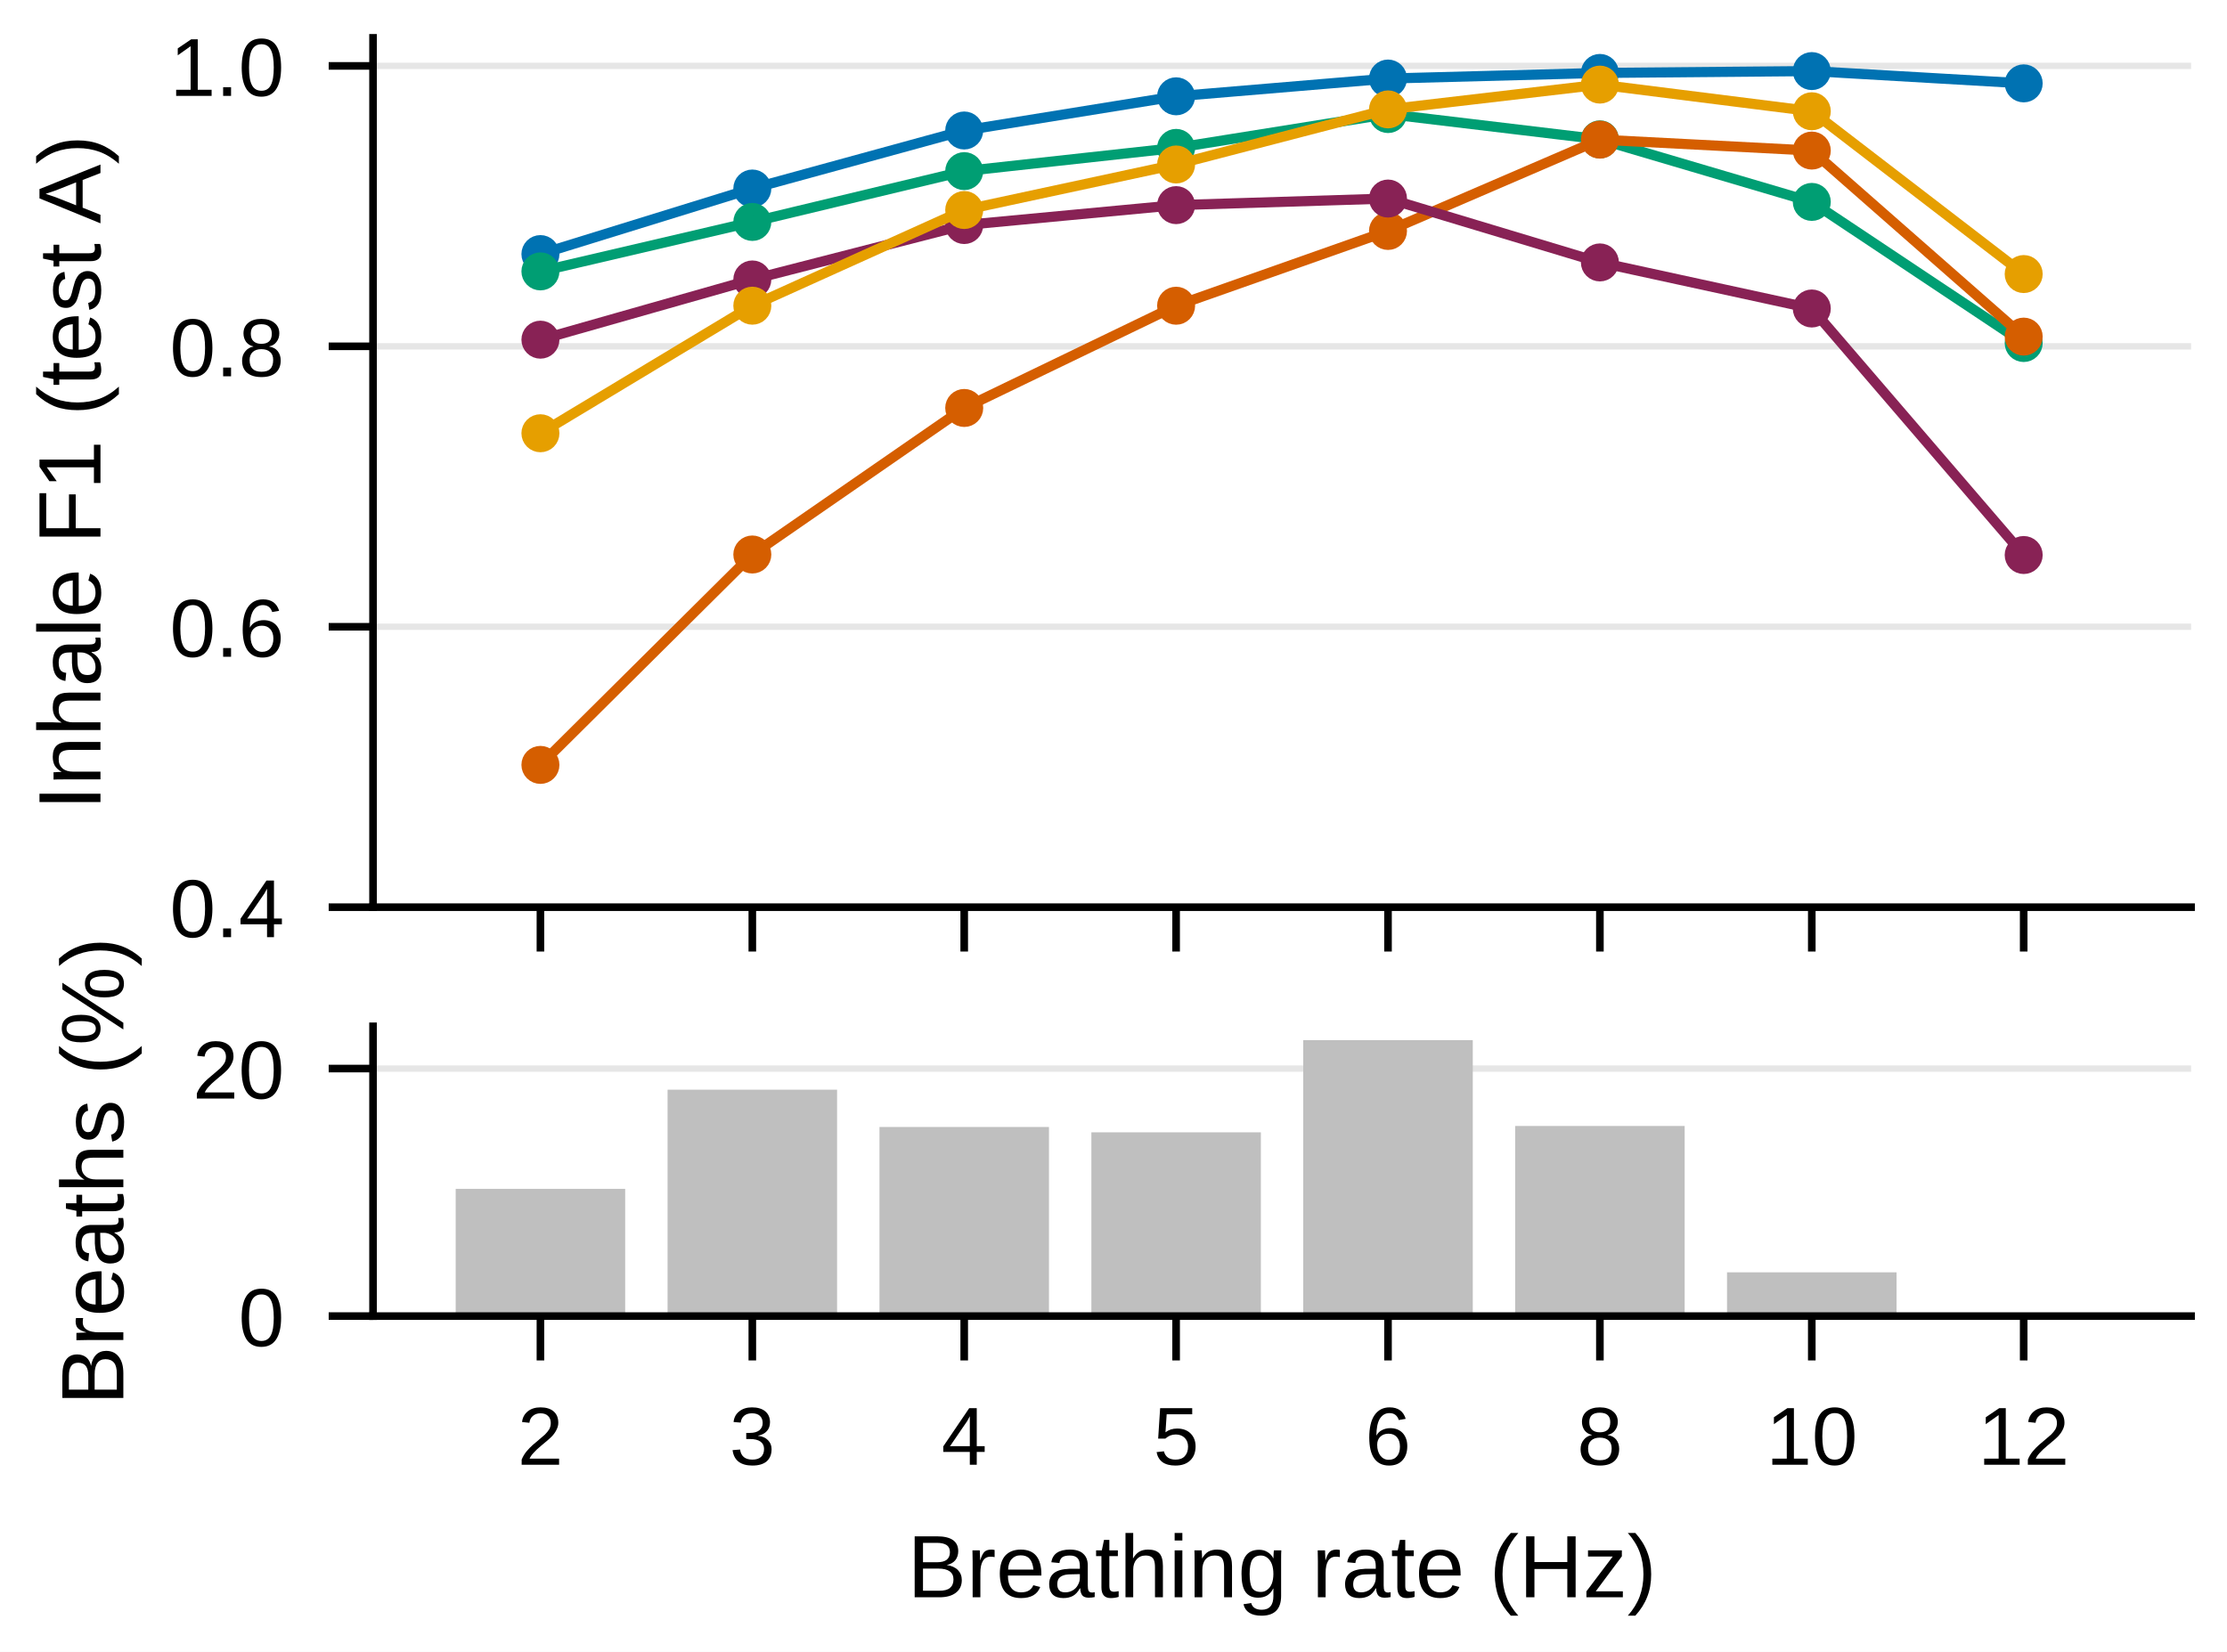
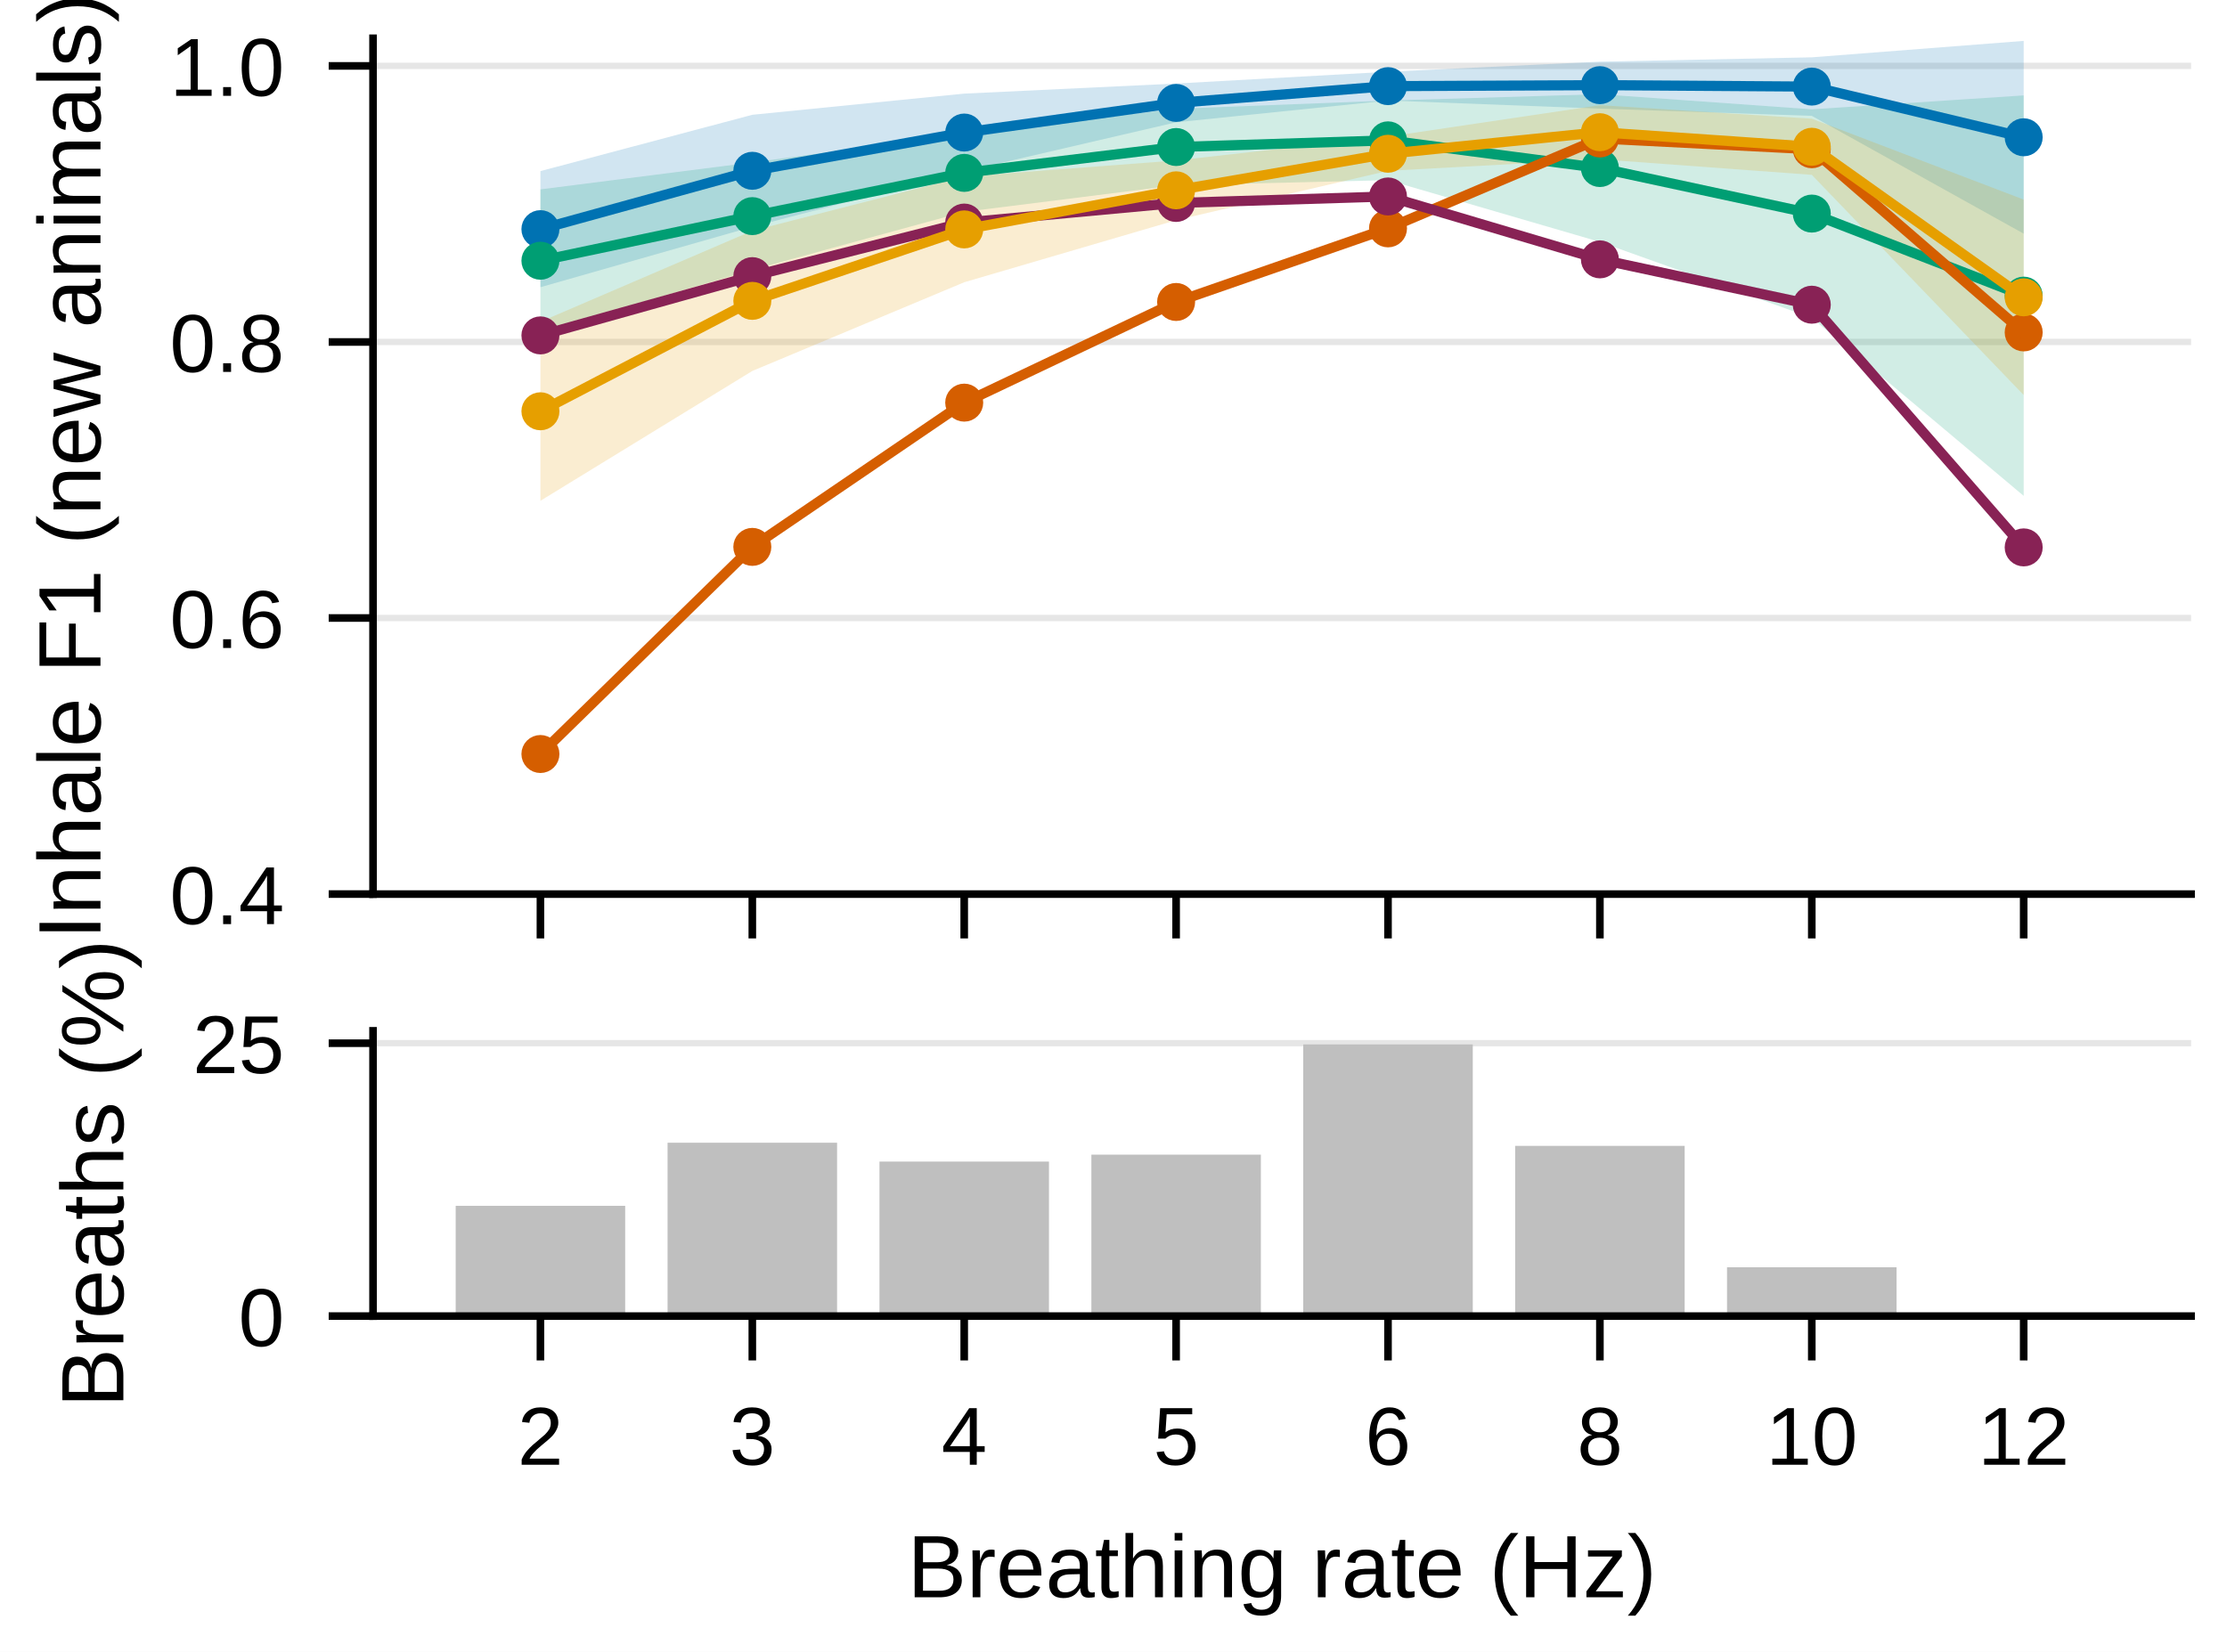
<svg xmlns="http://www.w3.org/2000/svg" xmlns:xlink="http://www.w3.org/1999/xlink" width="175.748pt" height="130.394pt" viewBox="0 0 175.748 130.394" version="1.1">
  <defs>
    <style type="text/css">*{stroke-linejoin: round; stroke-linecap: butt}</style>
  </defs>
  <g id="figure_1">
    <g id="patch_1">
      <path d="M 0 130.394  L 175.748 130.394  L 175.748 0  L 0 0  z " style="fill: #ffffff" />
    </g>
    <g id="axes_1">
      <g id="patch_2">
-         <path d="M 29.439 71.611  L 172.913 71.611  L 172.913 2.987  L 29.439 2.987  z " style="fill: #ffffff" />
+         <path d="M 29.439 70.578  L 172.913 70.578  L 172.913 3.02  L 29.439 3.02  z " style="fill: #ffffff" />
      </g>
      <g id="matplotlib.axis_1">
        <g id="xtick_1">
          <g id="line2d_1">
            <defs>
-               <path id="m44e96037b1" d="M 0 0  L 0 3.5  " style="stroke: #000000; stroke-width: 0.6" />
+               <path id="md35a59a21a" d="M 0 0  L 0 3.5  " style="stroke: #000000; stroke-width: 0.6" />
            </defs>
            <g>
-               <use xlink:href="#m44e96037b1" x="42.649" y="71.611" style="stroke: #000000; stroke-width: 0.6" />
+               <use xlink:href="#md35a59a21a" x="42.649" y="70.578" style="stroke: #000000; stroke-width: 0.6" />
            </g>
          </g>
        </g>
        <g id="xtick_2">
          <g id="line2d_2">
            <g>
-               <use xlink:href="#m44e96037b1" x="59.371" y="71.611" style="stroke: #000000; stroke-width: 0.6" />
+               <use xlink:href="#md35a59a21a" x="59.371" y="70.578" style="stroke: #000000; stroke-width: 0.6" />
            </g>
          </g>
        </g>
        <g id="xtick_3">
          <g id="line2d_3">
            <g>
-               <use xlink:href="#m44e96037b1" x="76.093" y="71.611" style="stroke: #000000; stroke-width: 0.6" />
+               <use xlink:href="#md35a59a21a" x="76.093" y="70.578" style="stroke: #000000; stroke-width: 0.6" />
            </g>
          </g>
        </g>
        <g id="xtick_4">
          <g id="line2d_4">
            <g>
-               <use xlink:href="#m44e96037b1" x="92.815" y="71.611" style="stroke: #000000; stroke-width: 0.6" />
+               <use xlink:href="#md35a59a21a" x="92.815" y="70.578" style="stroke: #000000; stroke-width: 0.6" />
            </g>
          </g>
        </g>
        <g id="xtick_5">
          <g id="line2d_5">
            <g>
-               <use xlink:href="#m44e96037b1" x="109.537" y="71.611" style="stroke: #000000; stroke-width: 0.6" />
+               <use xlink:href="#md35a59a21a" x="109.537" y="70.578" style="stroke: #000000; stroke-width: 0.6" />
            </g>
          </g>
        </g>
        <g id="xtick_6">
          <g id="line2d_6">
            <g>
-               <use xlink:href="#m44e96037b1" x="126.259" y="71.611" style="stroke: #000000; stroke-width: 0.6" />
+               <use xlink:href="#md35a59a21a" x="126.259" y="70.578" style="stroke: #000000; stroke-width: 0.6" />
            </g>
          </g>
        </g>
        <g id="xtick_7">
          <g id="line2d_7">
            <g>
-               <use xlink:href="#m44e96037b1" x="142.981" y="71.611" style="stroke: #000000; stroke-width: 0.6" />
+               <use xlink:href="#md35a59a21a" x="142.981" y="70.578" style="stroke: #000000; stroke-width: 0.6" />
            </g>
          </g>
        </g>
        <g id="xtick_8">
          <g id="line2d_8">
            <g>
-               <use xlink:href="#m44e96037b1" x="159.703" y="71.611" style="stroke: #000000; stroke-width: 0.6" />
+               <use xlink:href="#md35a59a21a" x="159.703" y="70.578" style="stroke: #000000; stroke-width: 0.6" />
            </g>
          </g>
        </g>
      </g>
      <g id="matplotlib.axis_2">
        <g id="ytick_1">
          <g id="line2d_9">
-             <path d="M 29.439 71.611  L 172.913 71.611  " clip-path="url(#p5e167973f2)" style="fill: none; stroke: #e6e6e6; stroke-width: 0.5; stroke-linecap: square" />
+             <path d="M 29.439 70.578  L 172.913 70.578  " clip-path="url(#p27eea1585b)" style="fill: none; stroke: #e6e6e6; stroke-width: 0.5; stroke-linecap: square" />
          </g>
          <g id="line2d_10">
            <defs>
-               <path id="m8888a86982" d="M 0 0  L -3.5 0  " style="stroke: #000000; stroke-width: 0.6" />
+               <path id="m99bb961afc" d="M 0 0  L -3.5 0  " style="stroke: #000000; stroke-width: 0.6" />
            </defs>
            <g>
-               <use xlink:href="#m8888a86982" x="29.439" y="71.611" style="stroke: #000000; stroke-width: 0.6" />
+               <use xlink:href="#m99bb961afc" x="29.439" y="70.578" style="stroke: #000000; stroke-width: 0.6" />
            </g>
          </g>
          <g id="text_1">
-             <text style="font-size: 6.5px; font-family: 'Arial', 'Helvetica', 'DejaVu Sans', sans-serif; text-anchor: end" x="22.439" y="73.978" transform="rotate(-0 22.43912 73.97752)">0.4</text>
+             <text style="font-size: 6.5px; font-family: 'Arial', 'Helvetica', 'DejaVu Sans', sans-serif; text-anchor: end" x="22.439" y="72.944" transform="rotate(-0 22.43912 72.94413)">0.4</text>
          </g>
        </g>
        <g id="ytick_2">
          <g id="line2d_11">
-             <path d="M 29.439 49.475  L 172.913 49.475  " clip-path="url(#p5e167973f2)" style="fill: none; stroke: #e6e6e6; stroke-width: 0.5; stroke-linecap: square" />
+             <path d="M 29.439 48.785  L 172.913 48.785  " clip-path="url(#p27eea1585b)" style="fill: none; stroke: #e6e6e6; stroke-width: 0.5; stroke-linecap: square" />
          </g>
          <g id="line2d_12">
            <g>
-               <use xlink:href="#m8888a86982" x="29.439" y="49.475" style="stroke: #000000; stroke-width: 0.6" />
+               <use xlink:href="#m99bb961afc" x="29.439" y="48.785" style="stroke: #000000; stroke-width: 0.6" />
            </g>
          </g>
          <g id="text_2">
-             <text style="font-size: 6.5px; font-family: 'Arial', 'Helvetica', 'DejaVu Sans', sans-serif; text-anchor: end" x="22.439" y="51.841" transform="rotate(-0 22.43912 51.84067)">0.6</text>
+             <text style="font-size: 6.5px; font-family: 'Arial', 'Helvetica', 'DejaVu Sans', sans-serif; text-anchor: end" x="22.439" y="51.151" transform="rotate(-0 22.43912 51.15137)">0.6</text>
          </g>
        </g>
        <g id="ytick_3">
          <g id="line2d_13">
-             <path d="M 29.439 27.338  L 172.913 27.338  " clip-path="url(#p5e167973f2)" style="fill: none; stroke: #e6e6e6; stroke-width: 0.5; stroke-linecap: square" />
+             <path d="M 29.439 26.993  L 172.913 26.993  " clip-path="url(#p27eea1585b)" style="fill: none; stroke: #e6e6e6; stroke-width: 0.5; stroke-linecap: square" />
          </g>
          <g id="line2d_14">
            <g>
-               <use xlink:href="#m8888a86982" x="29.439" y="27.338" style="stroke: #000000; stroke-width: 0.6" />
+               <use xlink:href="#m99bb961afc" x="29.439" y="26.993" style="stroke: #000000; stroke-width: 0.6" />
            </g>
          </g>
          <g id="text_3">
-             <text style="font-size: 6.5px; font-family: 'Arial', 'Helvetica', 'DejaVu Sans', sans-serif; text-anchor: end" x="22.439" y="29.704" transform="rotate(-0 22.43912 29.70381)">0.8</text>
+             <text style="font-size: 6.5px; font-family: 'Arial', 'Helvetica', 'DejaVu Sans', sans-serif; text-anchor: end" x="22.439" y="29.359" transform="rotate(-0 22.43912 29.35861)">0.8</text>
          </g>
        </g>
        <g id="ytick_4">
          <g id="line2d_15">
-             <path d="M 29.439 5.201  L 172.913 5.201  " clip-path="url(#p5e167973f2)" style="fill: none; stroke: #e6e6e6; stroke-width: 0.5; stroke-linecap: square" />
+             <path d="M 29.439 5.2  L 172.913 5.2  " clip-path="url(#p27eea1585b)" style="fill: none; stroke: #e6e6e6; stroke-width: 0.5; stroke-linecap: square" />
          </g>
          <g id="line2d_16">
            <g>
-               <use xlink:href="#m8888a86982" x="29.439" y="5.201" style="stroke: #000000; stroke-width: 0.6" />
+               <use xlink:href="#m99bb961afc" x="29.439" y="5.2" style="stroke: #000000; stroke-width: 0.6" />
            </g>
          </g>
          <g id="text_4">
-             <text style="font-size: 6.5px; font-family: 'Arial', 'Helvetica', 'DejaVu Sans', sans-serif; text-anchor: end" x="22.439" y="7.567" transform="rotate(-0 22.43912 7.566951)">1.0</text>
+             <text style="font-size: 6.5px; font-family: 'Arial', 'Helvetica', 'DejaVu Sans', sans-serif; text-anchor: end" x="22.439" y="7.566" transform="rotate(-0 22.43912 7.565842)">1.0</text>
          </g>
        </g>
        <g id="text_5">
-           <text style="font-size: 7px; font-family: 'Arial', 'Helvetica', 'DejaVu Sans', sans-serif; text-anchor: middle" x="7.931" y="37.299" transform="rotate(-90 7.930837 37.2993)">Inhale F1 (test A)</text>
+           <text style="font-size: 7px; font-family: 'Arial', 'Helvetica', 'DejaVu Sans', sans-serif; text-anchor: middle" x="7.931" y="36.799" transform="rotate(-90 7.930837 36.79926)">Inhale F1 (new animals)</text>
+         </g>
+       </g>
+       <g id="FillBetweenPolyCollection_1">
+         <defs>
+           <path id="ma3302d4755" d="M 42.649 -116.887  L 42.649 -107.723  L 59.371 -112.491  L 76.093 -116.857  L 92.815 -120.74  L 109.537 -122.458  L 126.259 -121.818  L 142.981 -121.249  L 159.703 -111.949  L 159.703 -127.166  L 159.703 -127.166  L 142.981 -125.869  L 126.259 -125.526  L 109.537 -124.731  L 92.815 -123.799  L 76.093 -123.004  L 59.371 -121.333  L 42.649 -116.887  z " />
+         </defs>
+         <g clip-path="url(#p27eea1585b)">
+           <use xlink:href="#ma3302d4755" x="0" y="130.394" style="fill: #0072b2; fill-opacity: 0.18" />
+         </g>
+       </g>
+       <g id="FillBetweenPolyCollection_2">
+         <defs>
+           <path id="m1b4f302ca4" d="M 42.649 -115.445  L 42.649 -104.18  L 59.371 -109.094  L 76.093 -113.668  L 92.815 -115.77  L 109.537 -116.173  L 126.259 -111.298  L 142.981 -105.304  L 159.703 -91.251  L 159.703 -122.862  L 159.703 -122.862  L 142.981 -121.764  L 126.259 -122.959  L 109.537 -122.456  L 92.815 -121.808  L 76.093 -119.823  L 59.371 -117.574  L 42.649 -115.445  z " />
+         </defs>
+         <g clip-path="url(#p27eea1585b)">
+           <use xlink:href="#m1b4f302ca4" x="0" y="130.394" style="fill: #009e73; fill-opacity: 0.18" />
+         </g>
+       </g>
+       <g id="FillBetweenPolyCollection_3">
+         <defs>
+           <path id="mfd8153d913" d="M 42.649 -104.995  L 42.649 -90.862  L 59.371 -101.111  L 76.093 -108.113  L 92.815 -113.013  L 109.537 -116.908  L 126.259 -117.822  L 142.981 -116.592  L 159.703 -99.21  L 159.703 -114.639  L 159.703 -114.639  L 142.981 -121.024  L 126.259 -122.093  L 109.537 -119.608  L 92.815 -117.728  L 76.093 -116.459  L 59.371 -112.178  L 42.649 -104.995  z " />
+         </defs>
+         <g clip-path="url(#p27eea1585b)">
+           <use xlink:href="#mfd8153d913" x="0" y="130.394" style="fill: #e69f00; fill-opacity: 0.18" />
        </g>
      </g>
      <g id="line2d_17">
-         <path d="M 42.649 20.057  L 59.371 14.882  L 76.093 10.301  L 92.815 7.602  L 109.537 6.2  L 126.259 5.757  L 142.981 5.611  L 159.703 6.581  " clip-path="url(#p5e167973f2)" style="fill: none; stroke: #0072b2; stroke-width: 0.8; stroke-linecap: square" />
-         <defs>
-           <path id="mb39a92d297" d="M 0 1  C 0.265 1 0.52 0.895 0.707 0.707  C 0.895 0.52 1 0.265 1 0  C 1 -0.265 0.895 -0.52 0.707 -0.707  C 0.52 -0.895 0.265 -1 0 -1  C -0.265 -1 -0.52 -0.895 -0.707 -0.707  C -0.895 -0.52 -1 -0.265 -1 0  C -1 0.265 -0.895 0.52 -0.707 0.707  C -0.52 0.895 -0.265 1 0 1  z " style="stroke: #0072b2" />
-         </defs>
-         <g clip-path="url(#p5e167973f2)">
-           <use xlink:href="#mb39a92d297" x="42.649" y="20.057" style="fill: #0072b2; stroke: #0072b2" />
-           <use xlink:href="#mb39a92d297" x="59.371" y="14.882" style="fill: #0072b2; stroke: #0072b2" />
-           <use xlink:href="#mb39a92d297" x="76.093" y="10.301" style="fill: #0072b2; stroke: #0072b2" />
-           <use xlink:href="#mb39a92d297" x="92.815" y="7.602" style="fill: #0072b2; stroke: #0072b2" />
-           <use xlink:href="#mb39a92d297" x="109.537" y="6.2" style="fill: #0072b2; stroke: #0072b2" />
-           <use xlink:href="#mb39a92d297" x="126.259" y="5.757" style="fill: #0072b2; stroke: #0072b2" />
-           <use xlink:href="#mb39a92d297" x="142.981" y="5.611" style="fill: #0072b2; stroke: #0072b2" />
-           <use xlink:href="#mb39a92d297" x="159.703" y="6.581" style="fill: #0072b2; stroke: #0072b2" />
+         <path d="M 42.649 18.089  L 59.371 13.482  L 76.093 10.463  L 92.815 8.124  L 109.537 6.799  L 126.259 6.722  L 142.981 6.835  L 159.703 10.836  " clip-path="url(#p27eea1585b)" style="fill: none; stroke: #0072b2; stroke-width: 0.8; stroke-linecap: square" />
+         <defs>
+           <path id="m25a7a78ac5" d="M 0 1  C 0.265 1 0.52 0.895 0.707 0.707  C 0.895 0.52 1 0.265 1 0  C 1 -0.265 0.895 -0.52 0.707 -0.707  C 0.52 -0.895 0.265 -1 0 -1  C -0.265 -1 -0.52 -0.895 -0.707 -0.707  C -0.895 -0.52 -1 -0.265 -1 0  C -1 0.265 -0.895 0.52 -0.707 0.707  C -0.52 0.895 -0.265 1 0 1  z " style="stroke: #0072b2" />
+         </defs>
+         <g clip-path="url(#p27eea1585b)">
+           <use xlink:href="#m25a7a78ac5" x="42.649" y="18.089" style="fill: #0072b2; stroke: #0072b2" />
+           <use xlink:href="#m25a7a78ac5" x="59.371" y="13.482" style="fill: #0072b2; stroke: #0072b2" />
+           <use xlink:href="#m25a7a78ac5" x="76.093" y="10.463" style="fill: #0072b2; stroke: #0072b2" />
+           <use xlink:href="#m25a7a78ac5" x="92.815" y="8.124" style="fill: #0072b2; stroke: #0072b2" />
+           <use xlink:href="#m25a7a78ac5" x="109.537" y="6.799" style="fill: #0072b2; stroke: #0072b2" />
+           <use xlink:href="#m25a7a78ac5" x="126.259" y="6.722" style="fill: #0072b2; stroke: #0072b2" />
+           <use xlink:href="#m25a7a78ac5" x="142.981" y="6.835" style="fill: #0072b2; stroke: #0072b2" />
+           <use xlink:href="#m25a7a78ac5" x="159.703" y="10.836" style="fill: #0072b2; stroke: #0072b2" />
        </g>
      </g>
      <g id="line2d_18">
-         <path d="M 42.649 21.423  L 59.371 17.519  L 76.093 13.509  L 92.815 11.674  L 109.537 9.003  L 126.259 11.002  L 142.981 15.938  L 159.703 27.077  " clip-path="url(#p5e167973f2)" style="fill: none; stroke: #009e73; stroke-width: 0.8; stroke-linecap: square" />
-         <defs>
-           <path id="m1016e4a480" d="M 0 1  C 0.265 1 0.52 0.895 0.707 0.707  C 0.895 0.52 1 0.265 1 0  C 1 -0.265 0.895 -0.52 0.707 -0.707  C 0.52 -0.895 0.265 -1 0 -1  C -0.265 -1 -0.52 -0.895 -0.707 -0.707  C -0.895 -0.52 -1 -0.265 -1 0  C -1 0.265 -0.895 0.52 -0.707 0.707  C -0.52 0.895 -0.265 1 0 1  z " style="stroke: #009e73" />
-         </defs>
-         <g clip-path="url(#p5e167973f2)">
-           <use xlink:href="#m1016e4a480" x="42.649" y="21.423" style="fill: #009e73; stroke: #009e73" />
-           <use xlink:href="#m1016e4a480" x="59.371" y="17.519" style="fill: #009e73; stroke: #009e73" />
-           <use xlink:href="#m1016e4a480" x="76.093" y="13.509" style="fill: #009e73; stroke: #009e73" />
-           <use xlink:href="#m1016e4a480" x="92.815" y="11.674" style="fill: #009e73; stroke: #009e73" />
-           <use xlink:href="#m1016e4a480" x="109.537" y="9.003" style="fill: #009e73; stroke: #009e73" />
-           <use xlink:href="#m1016e4a480" x="126.259" y="11.002" style="fill: #009e73; stroke: #009e73" />
-           <use xlink:href="#m1016e4a480" x="142.981" y="15.938" style="fill: #009e73; stroke: #009e73" />
-           <use xlink:href="#m1016e4a480" x="159.703" y="27.077" style="fill: #009e73; stroke: #009e73" />
+         <path d="M 42.649 20.581  L 59.371 17.06  L 76.093 13.648  L 92.815 11.605  L 109.537 11.079  L 126.259 13.265  L 142.981 16.86  L 159.703 23.337  " clip-path="url(#p27eea1585b)" style="fill: none; stroke: #009e73; stroke-width: 0.8; stroke-linecap: square" />
+         <defs>
+           <path id="m953f111555" d="M 0 1  C 0.265 1 0.52 0.895 0.707 0.707  C 0.895 0.52 1 0.265 1 0  C 1 -0.265 0.895 -0.52 0.707 -0.707  C 0.52 -0.895 0.265 -1 0 -1  C -0.265 -1 -0.52 -0.895 -0.707 -0.707  C -0.895 -0.52 -1 -0.265 -1 0  C -1 0.265 -0.895 0.52 -0.707 0.707  C -0.52 0.895 -0.265 1 0 1  z " style="stroke: #009e73" />
+         </defs>
+         <g clip-path="url(#p27eea1585b)">
+           <use xlink:href="#m953f111555" x="42.649" y="20.581" style="fill: #009e73; stroke: #009e73" />
+           <use xlink:href="#m953f111555" x="59.371" y="17.06" style="fill: #009e73; stroke: #009e73" />
+           <use xlink:href="#m953f111555" x="76.093" y="13.648" style="fill: #009e73; stroke: #009e73" />
+           <use xlink:href="#m953f111555" x="92.815" y="11.605" style="fill: #009e73; stroke: #009e73" />
+           <use xlink:href="#m953f111555" x="109.537" y="11.079" style="fill: #009e73; stroke: #009e73" />
+           <use xlink:href="#m953f111555" x="126.259" y="13.265" style="fill: #009e73; stroke: #009e73" />
+           <use xlink:href="#m953f111555" x="142.981" y="16.86" style="fill: #009e73; stroke: #009e73" />
+           <use xlink:href="#m953f111555" x="159.703" y="23.337" style="fill: #009e73; stroke: #009e73" />
        </g>
      </g>
      <g id="line2d_19">
-         <path d="M 42.649 60.379  L 59.371 43.771  L 76.093 32.204  L 92.815 24.133  L 109.537 18.23  L 126.259 11.023  L 142.981 11.886  L 159.703 26.572  " clip-path="url(#p5e167973f2)" style="fill: none; stroke: #d55e00; stroke-width: 0.8; stroke-linecap: square" />
-         <defs>
-           <path id="mb6d79b600a" d="M 0 1  C 0.265 1 0.52 0.895 0.707 0.707  C 0.895 0.52 1 0.265 1 0  C 1 -0.265 0.895 -0.52 0.707 -0.707  C 0.52 -0.895 0.265 -1 0 -1  C -0.265 -1 -0.52 -0.895 -0.707 -0.707  C -0.895 -0.52 -1 -0.265 -1 0  C -1 0.265 -0.895 0.52 -0.707 0.707  C -0.52 0.895 -0.265 1 0 1  z " style="stroke: #d55e00" />
-         </defs>
-         <g clip-path="url(#p5e167973f2)">
-           <use xlink:href="#mb6d79b600a" x="42.649" y="60.379" style="fill: #d55e00; stroke: #d55e00" />
-           <use xlink:href="#mb6d79b600a" x="59.371" y="43.771" style="fill: #d55e00; stroke: #d55e00" />
-           <use xlink:href="#mb6d79b600a" x="76.093" y="32.204" style="fill: #d55e00; stroke: #d55e00" />
-           <use xlink:href="#mb6d79b600a" x="92.815" y="24.133" style="fill: #d55e00; stroke: #d55e00" />
-           <use xlink:href="#mb6d79b600a" x="109.537" y="18.23" style="fill: #d55e00; stroke: #d55e00" />
-           <use xlink:href="#mb6d79b600a" x="126.259" y="11.023" style="fill: #d55e00; stroke: #d55e00" />
-           <use xlink:href="#mb6d79b600a" x="142.981" y="11.886" style="fill: #d55e00; stroke: #d55e00" />
-           <use xlink:href="#mb6d79b600a" x="159.703" y="26.572" style="fill: #d55e00; stroke: #d55e00" />
+         <path d="M 42.649 59.52  L 59.371 43.17  L 76.093 31.783  L 92.815 23.837  L 109.537 18.026  L 126.259 10.932  L 142.981 11.781  L 159.703 26.239  " clip-path="url(#p27eea1585b)" style="fill: none; stroke: #d55e00; stroke-width: 0.8; stroke-linecap: square" />
+         <defs>
+           <path id="m31da17093c" d="M 0 1  C 0.265 1 0.52 0.895 0.707 0.707  C 0.895 0.52 1 0.265 1 0  C 1 -0.265 0.895 -0.52 0.707 -0.707  C 0.52 -0.895 0.265 -1 0 -1  C -0.265 -1 -0.52 -0.895 -0.707 -0.707  C -0.895 -0.52 -1 -0.265 -1 0  C -1 0.265 -0.895 0.52 -0.707 0.707  C -0.52 0.895 -0.265 1 0 1  z " style="stroke: #d55e00" />
+         </defs>
+         <g clip-path="url(#p27eea1585b)">
+           <use xlink:href="#m31da17093c" x="42.649" y="59.52" style="fill: #d55e00; stroke: #d55e00" />
+           <use xlink:href="#m31da17093c" x="59.371" y="43.17" style="fill: #d55e00; stroke: #d55e00" />
+           <use xlink:href="#m31da17093c" x="76.093" y="31.783" style="fill: #d55e00; stroke: #d55e00" />
+           <use xlink:href="#m31da17093c" x="92.815" y="23.837" style="fill: #d55e00; stroke: #d55e00" />
+           <use xlink:href="#m31da17093c" x="109.537" y="18.026" style="fill: #d55e00; stroke: #d55e00" />
+           <use xlink:href="#m31da17093c" x="126.259" y="10.932" style="fill: #d55e00; stroke: #d55e00" />
+           <use xlink:href="#m31da17093c" x="142.981" y="11.781" style="fill: #d55e00; stroke: #d55e00" />
+           <use xlink:href="#m31da17093c" x="159.703" y="26.239" style="fill: #d55e00; stroke: #d55e00" />
        </g>
      </g>
      <g id="line2d_20">
-         <path d="M 42.649 26.813  L 59.371 22.06  L 76.093 17.764  L 92.815 16.193  L 109.537 15.673  L 126.259 20.715  L 142.981 24.352  L 159.703 43.812  " clip-path="url(#p5e167973f2)" style="fill: none; stroke: #882255; stroke-width: 0.8; stroke-linecap: square" />
-         <defs>
-           <path id="m2959be4dca" d="M 0 1  C 0.265 1 0.52 0.895 0.707 0.707  C 0.895 0.52 1 0.265 1 0  C 1 -0.265 0.895 -0.52 0.707 -0.707  C 0.52 -0.895 0.265 -1 0 -1  C -0.265 -1 -0.52 -0.895 -0.707 -0.707  C -0.895 -0.52 -1 -0.265 -1 0  C -1 0.265 -0.895 0.52 -0.707 0.707  C -0.52 0.895 -0.265 1 0 1  z " style="stroke: #882255" />
-         </defs>
-         <g clip-path="url(#p5e167973f2)">
-           <use xlink:href="#m2959be4dca" x="42.649" y="26.813" style="fill: #882255; stroke: #882255" />
-           <use xlink:href="#m2959be4dca" x="59.371" y="22.06" style="fill: #882255; stroke: #882255" />
-           <use xlink:href="#m2959be4dca" x="76.093" y="17.764" style="fill: #882255; stroke: #882255" />
-           <use xlink:href="#m2959be4dca" x="92.815" y="16.193" style="fill: #882255; stroke: #882255" />
-           <use xlink:href="#m2959be4dca" x="109.537" y="15.673" style="fill: #882255; stroke: #882255" />
-           <use xlink:href="#m2959be4dca" x="126.259" y="20.715" style="fill: #882255; stroke: #882255" />
-           <use xlink:href="#m2959be4dca" x="142.981" y="24.352" style="fill: #882255; stroke: #882255" />
-           <use xlink:href="#m2959be4dca" x="159.703" y="43.812" style="fill: #882255; stroke: #882255" />
+         <path d="M 42.649 26.476  L 59.371 21.797  L 76.093 17.568  L 92.815 16.021  L 109.537 15.509  L 126.259 20.473  L 142.981 24.053  L 159.703 43.21  " clip-path="url(#p27eea1585b)" style="fill: none; stroke: #882255; stroke-width: 0.8; stroke-linecap: square" />
+         <defs>
+           <path id="ma3b65da65e" d="M 0 1  C 0.265 1 0.52 0.895 0.707 0.707  C 0.895 0.52 1 0.265 1 0  C 1 -0.265 0.895 -0.52 0.707 -0.707  C 0.52 -0.895 0.265 -1 0 -1  C -0.265 -1 -0.52 -0.895 -0.707 -0.707  C -0.895 -0.52 -1 -0.265 -1 0  C -1 0.265 -0.895 0.52 -0.707 0.707  C -0.52 0.895 -0.265 1 0 1  z " style="stroke: #882255" />
+         </defs>
+         <g clip-path="url(#p27eea1585b)">
+           <use xlink:href="#ma3b65da65e" x="42.649" y="26.476" style="fill: #882255; stroke: #882255" />
+           <use xlink:href="#ma3b65da65e" x="59.371" y="21.797" style="fill: #882255; stroke: #882255" />
+           <use xlink:href="#ma3b65da65e" x="76.093" y="17.568" style="fill: #882255; stroke: #882255" />
+           <use xlink:href="#ma3b65da65e" x="92.815" y="16.021" style="fill: #882255; stroke: #882255" />
+           <use xlink:href="#ma3b65da65e" x="109.537" y="15.509" style="fill: #882255; stroke: #882255" />
+           <use xlink:href="#ma3b65da65e" x="126.259" y="20.473" style="fill: #882255; stroke: #882255" />
+           <use xlink:href="#ma3b65da65e" x="142.981" y="24.053" style="fill: #882255; stroke: #882255" />
+           <use xlink:href="#ma3b65da65e" x="159.703" y="43.21" style="fill: #882255; stroke: #882255" />
        </g>
      </g>
      <g id="line2d_21">
-         <path d="M 42.649 34.2  L 59.371 24.13  L 76.093 16.578  L 92.815 12.984  L 109.537 8.635  L 126.259 6.678  L 142.981 8.783  L 159.703 21.633  " clip-path="url(#p5e167973f2)" style="fill: none; stroke: #e69f00; stroke-width: 0.8; stroke-linecap: square" />
-         <defs>
-           <path id="m9c0ce9770d" d="M 0 1  C 0.265 1 0.52 0.895 0.707 0.707  C 0.895 0.52 1 0.265 1 0  C 1 -0.265 0.895 -0.52 0.707 -0.707  C 0.52 -0.895 0.265 -1 0 -1  C -0.265 -1 -0.52 -0.895 -0.707 -0.707  C -0.895 -0.52 -1 -0.265 -1 0  C -1 0.265 -0.895 0.52 -0.707 0.707  C -0.52 0.895 -0.265 1 0 1  z " style="stroke: #e69f00" />
-         </defs>
-         <g clip-path="url(#p5e167973f2)">
-           <use xlink:href="#m9c0ce9770d" x="42.649" y="34.2" style="fill: #e69f00; stroke: #e69f00" />
-           <use xlink:href="#m9c0ce9770d" x="59.371" y="24.13" style="fill: #e69f00; stroke: #e69f00" />
-           <use xlink:href="#m9c0ce9770d" x="76.093" y="16.578" style="fill: #e69f00; stroke: #e69f00" />
-           <use xlink:href="#m9c0ce9770d" x="92.815" y="12.984" style="fill: #e69f00; stroke: #e69f00" />
-           <use xlink:href="#m9c0ce9770d" x="109.537" y="8.635" style="fill: #e69f00; stroke: #e69f00" />
-           <use xlink:href="#m9c0ce9770d" x="126.259" y="6.678" style="fill: #e69f00; stroke: #e69f00" />
-           <use xlink:href="#m9c0ce9770d" x="142.981" y="8.783" style="fill: #e69f00; stroke: #e69f00" />
-           <use xlink:href="#m9c0ce9770d" x="159.703" y="21.633" style="fill: #e69f00; stroke: #e69f00" />
+         <path d="M 42.649 32.465  L 59.371 23.749  L 76.093 18.108  L 92.815 15.023  L 109.537 12.136  L 126.259 10.436  L 142.981 11.586  L 159.703 23.47  " clip-path="url(#p27eea1585b)" style="fill: none; stroke: #e69f00; stroke-width: 0.8; stroke-linecap: square" />
+         <defs>
+           <path id="m8d4fcd15c0" d="M 0 1  C 0.265 1 0.52 0.895 0.707 0.707  C 0.895 0.52 1 0.265 1 0  C 1 -0.265 0.895 -0.52 0.707 -0.707  C 0.52 -0.895 0.265 -1 0 -1  C -0.265 -1 -0.52 -0.895 -0.707 -0.707  C -0.895 -0.52 -1 -0.265 -1 0  C -1 0.265 -0.895 0.52 -0.707 0.707  C -0.52 0.895 -0.265 1 0 1  z " style="stroke: #e69f00" />
+         </defs>
+         <g clip-path="url(#p27eea1585b)">
+           <use xlink:href="#m8d4fcd15c0" x="42.649" y="32.465" style="fill: #e69f00; stroke: #e69f00" />
+           <use xlink:href="#m8d4fcd15c0" x="59.371" y="23.749" style="fill: #e69f00; stroke: #e69f00" />
+           <use xlink:href="#m8d4fcd15c0" x="76.093" y="18.108" style="fill: #e69f00; stroke: #e69f00" />
+           <use xlink:href="#m8d4fcd15c0" x="92.815" y="15.023" style="fill: #e69f00; stroke: #e69f00" />
+           <use xlink:href="#m8d4fcd15c0" x="109.537" y="12.136" style="fill: #e69f00; stroke: #e69f00" />
+           <use xlink:href="#m8d4fcd15c0" x="126.259" y="10.436" style="fill: #e69f00; stroke: #e69f00" />
+           <use xlink:href="#m8d4fcd15c0" x="142.981" y="11.586" style="fill: #e69f00; stroke: #e69f00" />
+           <use xlink:href="#m8d4fcd15c0" x="159.703" y="23.47" style="fill: #e69f00; stroke: #e69f00" />
        </g>
      </g>
      <g id="patch_3">
-         <path d="M 29.439 71.611  L 29.439 2.987  " style="fill: none; stroke: #000000; stroke-width: 0.6; stroke-linejoin: miter; stroke-linecap: square" />
+         <path d="M 29.439 70.578  L 29.439 3.02  " style="fill: none; stroke: #000000; stroke-width: 0.6; stroke-linejoin: miter; stroke-linecap: square" />
      </g>
      <g id="patch_4">
-         <path d="M 29.439 71.611  L 172.913 71.611  " style="fill: none; stroke: #000000; stroke-width: 0.6; stroke-linejoin: miter; stroke-linecap: square" />
+         <path d="M 29.439 70.578  L 172.913 70.578  " style="fill: none; stroke: #000000; stroke-width: 0.6; stroke-linejoin: miter; stroke-linecap: square" />
      </g>
    </g>
    <g id="axes_2">
      <g id="patch_5">
-         <path d="M 29.439 103.889  L 172.913 103.889  L 172.913 81.015  L 29.439 81.015  z " style="fill: #ffffff" />
+         <path d="M 29.439 103.889  L 172.913 103.889  L 172.913 81.37  L 29.439 81.37  z " style="fill: #ffffff" />
      </g>
      <g id="matplotlib.axis_3">
        <g id="xtick_9">
          <g id="line2d_22">
            <g>
-               <use xlink:href="#m44e96037b1" x="42.649" y="103.889" style="stroke: #000000; stroke-width: 0.6" />
+               <use xlink:href="#md35a59a21a" x="42.649" y="103.889" style="stroke: #000000; stroke-width: 0.6" />
            </g>
          </g>
          <g id="text_6">
            <text style="font-size: 6.5px; font-family: 'Arial', 'Helvetica', 'DejaVu Sans', sans-serif; text-anchor: middle" x="42.649" y="115.622" transform="rotate(-0 42.64945 115.6217)">2</text>
          </g>
        </g>
        <g id="xtick_10">
          <g id="line2d_23">
            <g>
-               <use xlink:href="#m44e96037b1" x="59.371" y="103.889" style="stroke: #000000; stroke-width: 0.6" />
+               <use xlink:href="#md35a59a21a" x="59.371" y="103.889" style="stroke: #000000; stroke-width: 0.6" />
            </g>
          </g>
          <g id="text_7">
            <text style="font-size: 6.5px; font-family: 'Arial', 'Helvetica', 'DejaVu Sans', sans-serif; text-anchor: middle" x="59.371" y="115.622" transform="rotate(-0 59.3714 115.6217)">3</text>
          </g>
        </g>
        <g id="xtick_11">
          <g id="line2d_24">
            <g>
-               <use xlink:href="#m44e96037b1" x="76.093" y="103.889" style="stroke: #000000; stroke-width: 0.6" />
+               <use xlink:href="#md35a59a21a" x="76.093" y="103.889" style="stroke: #000000; stroke-width: 0.6" />
            </g>
          </g>
          <g id="text_8">
            <text style="font-size: 6.5px; font-family: 'Arial', 'Helvetica', 'DejaVu Sans', sans-serif; text-anchor: middle" x="76.093" y="115.622" transform="rotate(-0 76.09334 115.6217)">4</text>
          </g>
        </g>
        <g id="xtick_12">
          <g id="line2d_25">
            <g>
-               <use xlink:href="#m44e96037b1" x="92.815" y="103.889" style="stroke: #000000; stroke-width: 0.6" />
+               <use xlink:href="#md35a59a21a" x="92.815" y="103.889" style="stroke: #000000; stroke-width: 0.6" />
            </g>
          </g>
          <g id="text_9">
            <text style="font-size: 6.5px; font-family: 'Arial', 'Helvetica', 'DejaVu Sans', sans-serif; text-anchor: middle" x="92.815" y="115.622" transform="rotate(-0 92.81528 115.6217)">5</text>
          </g>
        </g>
        <g id="xtick_13">
          <g id="line2d_26">
            <g>
-               <use xlink:href="#m44e96037b1" x="109.537" y="103.889" style="stroke: #000000; stroke-width: 0.6" />
+               <use xlink:href="#md35a59a21a" x="109.537" y="103.889" style="stroke: #000000; stroke-width: 0.6" />
            </g>
          </g>
          <g id="text_10">
            <text style="font-size: 6.5px; font-family: 'Arial', 'Helvetica', 'DejaVu Sans', sans-serif; text-anchor: middle" x="109.537" y="115.622" transform="rotate(-0 109.5372 115.6217)">6</text>
          </g>
        </g>
        <g id="xtick_14">
          <g id="line2d_27">
            <g>
-               <use xlink:href="#m44e96037b1" x="126.259" y="103.889" style="stroke: #000000; stroke-width: 0.6" />
+               <use xlink:href="#md35a59a21a" x="126.259" y="103.889" style="stroke: #000000; stroke-width: 0.6" />
            </g>
          </g>
          <g id="text_11">
            <text style="font-size: 6.5px; font-family: 'Arial', 'Helvetica', 'DejaVu Sans', sans-serif; text-anchor: middle" x="126.259" y="115.622" transform="rotate(-0 126.2592 115.6217)">8</text>
          </g>
        </g>
        <g id="xtick_15">
          <g id="line2d_28">
            <g>
-               <use xlink:href="#m44e96037b1" x="142.981" y="103.889" style="stroke: #000000; stroke-width: 0.6" />
+               <use xlink:href="#md35a59a21a" x="142.981" y="103.889" style="stroke: #000000; stroke-width: 0.6" />
            </g>
          </g>
          <g id="text_12">
            <text style="font-size: 6.5px; font-family: 'Arial', 'Helvetica', 'DejaVu Sans', sans-serif; text-anchor: middle" x="142.981" y="115.622" transform="rotate(-0 142.9811 115.6217)">10</text>
          </g>
        </g>
        <g id="xtick_16">
          <g id="line2d_29">
            <g>
-               <use xlink:href="#m44e96037b1" x="159.703" y="103.889" style="stroke: #000000; stroke-width: 0.6" />
+               <use xlink:href="#md35a59a21a" x="159.703" y="103.889" style="stroke: #000000; stroke-width: 0.6" />
            </g>
          </g>
          <g id="text_13">
            <text style="font-size: 6.5px; font-family: 'Arial', 'Helvetica', 'DejaVu Sans', sans-serif; text-anchor: middle" x="159.703" y="115.622" transform="rotate(-0 159.7031 115.6217)">12</text>
          </g>
        </g>
        <g id="text_14">
          <text style="font-size: 7px; font-family: 'Arial', 'Helvetica', 'DejaVu Sans', sans-serif; text-anchor: middle" x="101.176" y="126.086" transform="rotate(-0 101.1763 126.0858)">Breathing rate (Hz)</text>
        </g>
      </g>
      <g id="matplotlib.axis_4">
        <g id="ytick_5">
          <g id="line2d_30">
-             <path d="M 29.439 103.889  L 172.913 103.889  " clip-path="url(#p8fc45a5c22)" style="fill: none; stroke: #e6e6e6; stroke-width: 0.5; stroke-linecap: square" />
+             <path d="M 29.439 103.889  L 172.913 103.889  " clip-path="url(#p6907a4c5a4)" style="fill: none; stroke: #e6e6e6; stroke-width: 0.5; stroke-linecap: square" />
          </g>
          <g id="line2d_31">
            <g>
-               <use xlink:href="#m8888a86982" x="29.439" y="103.889" style="stroke: #000000; stroke-width: 0.6" />
+               <use xlink:href="#m99bb961afc" x="29.439" y="103.889" style="stroke: #000000; stroke-width: 0.6" />
            </g>
          </g>
          <g id="text_15">
            <text style="font-size: 6.5px; font-family: 'Arial', 'Helvetica', 'DejaVu Sans', sans-serif; text-anchor: end" x="22.439" y="106.256" transform="rotate(-0 22.43912 106.2556)">0</text>
          </g>
        </g>
        <g id="ytick_6">
          <g id="line2d_32">
-             <path d="M 29.439 84.351  L 172.913 84.351  " clip-path="url(#p8fc45a5c22)" style="fill: none; stroke: #e6e6e6; stroke-width: 0.5; stroke-linecap: square" />
+             <path d="M 29.439 82.347  L 172.913 82.347  " clip-path="url(#p6907a4c5a4)" style="fill: none; stroke: #e6e6e6; stroke-width: 0.5; stroke-linecap: square" />
          </g>
          <g id="line2d_33">
            <g>
-               <use xlink:href="#m8888a86982" x="29.439" y="84.351" style="stroke: #000000; stroke-width: 0.6" />
+               <use xlink:href="#m99bb961afc" x="29.439" y="82.347" style="stroke: #000000; stroke-width: 0.6" />
            </g>
          </g>
          <g id="text_16">
-             <text style="font-size: 6.5px; font-family: 'Arial', 'Helvetica', 'DejaVu Sans', sans-serif; text-anchor: end" x="22.439" y="86.717" transform="rotate(-0 22.43912 86.71719)">20</text>
+             <text style="font-size: 6.5px; font-family: 'Arial', 'Helvetica', 'DejaVu Sans', sans-serif; text-anchor: end" x="22.439" y="84.713" transform="rotate(-0 22.43912 84.71308)">25</text>
          </g>
        </g>
        <g id="text_17">
-           <text style="font-size: 7px; font-family: 'Arial', 'Helvetica', 'DejaVu Sans', sans-serif; text-anchor: middle" x="9.737" y="92.452" transform="rotate(-90 9.736618 92.45211)">Breaths (%)</text>
+           <text style="font-size: 7px; font-family: 'Arial', 'Helvetica', 'DejaVu Sans', sans-serif; text-anchor: middle" x="9.737" y="92.63" transform="rotate(-90 9.736618 92.62989)">Breaths (%)</text>
        </g>
      </g>
      <g id="patch_6">
-         <path d="M 35.961 103.889  L 49.338 103.889  L 49.338 93.846  L 35.961 93.846  z " clip-path="url(#p8fc45a5c22)" style="fill: #bfbfbf" />
+         <path d="M 35.961 103.889  L 49.338 103.889  L 49.338 95.187  L 35.961 95.187  z " clip-path="url(#p6907a4c5a4)" style="fill: #bfbfbf" />
      </g>
      <g id="patch_7">
-         <path d="M 52.683 103.889  L 66.06 103.889  L 66.06 86.018  L 52.683 86.018  z " clip-path="url(#p8fc45a5c22)" style="fill: #bfbfbf" />
+         <path d="M 52.683 103.889  L 66.06 103.889  L 66.06 90.204  L 52.683 90.204  z " clip-path="url(#p6907a4c5a4)" style="fill: #bfbfbf" />
      </g>
      <g id="patch_8">
-         <path d="M 69.405 103.889  L 82.782 103.889  L 82.782 88.959  L 69.405 88.959  z " clip-path="url(#p8fc45a5c22)" style="fill: #bfbfbf" />
+         <path d="M 69.405 103.889  L 82.782 103.889  L 82.782 91.694  L 69.405 91.694  z " clip-path="url(#p6907a4c5a4)" style="fill: #bfbfbf" />
      </g>
      <g id="patch_9">
-         <path d="M 86.127 103.889  L 99.504 103.889  L 99.504 89.382  L 86.127 89.382  z " clip-path="url(#p8fc45a5c22)" style="fill: #bfbfbf" />
+         <path d="M 86.127 103.889  L 99.504 103.889  L 99.504 91.147  L 86.127 91.147  z " clip-path="url(#p6907a4c5a4)" style="fill: #bfbfbf" />
      </g>
      <g id="patch_10">
-         <path d="M 102.848 103.889  L 116.226 103.889  L 116.226 82.104  L 102.848 82.104  z " clip-path="url(#p8fc45a5c22)" style="fill: #bfbfbf" />
+         <path d="M 102.848 103.889  L 116.226 103.889  L 116.226 82.443  L 102.848 82.443  z " clip-path="url(#p6907a4c5a4)" style="fill: #bfbfbf" />
      </g>
      <g id="patch_11">
-         <path d="M 119.57 103.889  L 132.948 103.889  L 132.948 88.883  L 119.57 88.883  z " clip-path="url(#p8fc45a5c22)" style="fill: #bfbfbf" />
+         <path d="M 119.57 103.889  L 132.948 103.889  L 132.948 90.451  L 119.57 90.451  z " clip-path="url(#p6907a4c5a4)" style="fill: #bfbfbf" />
      </g>
      <g id="patch_12">
-         <path d="M 136.292 103.889  L 149.67 103.889  L 149.67 100.432  L 136.292 100.432  z " clip-path="url(#p8fc45a5c22)" style="fill: #bfbfbf" />
+         <path d="M 136.292 103.889  L 149.67 103.889  L 149.67 100.035  L 136.292 100.035  z " clip-path="url(#p6907a4c5a4)" style="fill: #bfbfbf" />
      </g>
      <g id="patch_13">
-         <path d="M 153.014 103.889  L 166.392 103.889  L 166.392 103.8  L 153.014 103.8  z " clip-path="url(#p8fc45a5c22)" style="fill: #bfbfbf" />
+         <path d="M 153.014 103.889  L 166.392 103.889  L 166.392 103.786  L 153.014 103.786  z " clip-path="url(#p6907a4c5a4)" style="fill: #bfbfbf" />
      </g>
      <g id="patch_14">
-         <path d="M 29.439 103.889  L 29.439 81.015  " style="fill: none; stroke: #000000; stroke-width: 0.6; stroke-linejoin: miter; stroke-linecap: square" />
+         <path d="M 29.439 103.889  L 29.439 81.37  " style="fill: none; stroke: #000000; stroke-width: 0.6; stroke-linejoin: miter; stroke-linecap: square" />
      </g>
      <g id="patch_15">
        <path d="M 29.439 103.889  L 172.913 103.889  " style="fill: none; stroke: #000000; stroke-width: 0.6; stroke-linejoin: miter; stroke-linecap: square" />
      </g>
    </g>
  </g>
  <defs>
-     <clipPath id="p5e167973f2">
-       <rect x="29.439" y="2.987" width="143.474" height="68.624" />
+     <clipPath id="p27eea1585b">
+       <rect x="29.439" y="3.02" width="143.474" height="67.558" />
    </clipPath>
-     <clipPath id="p8fc45a5c22">
-       <rect x="29.439" y="81.015" width="143.474" height="22.875" />
+     <clipPath id="p6907a4c5a4">
+       <rect x="29.439" y="81.37" width="143.474" height="22.519" />
    </clipPath>
  </defs>
</svg>
